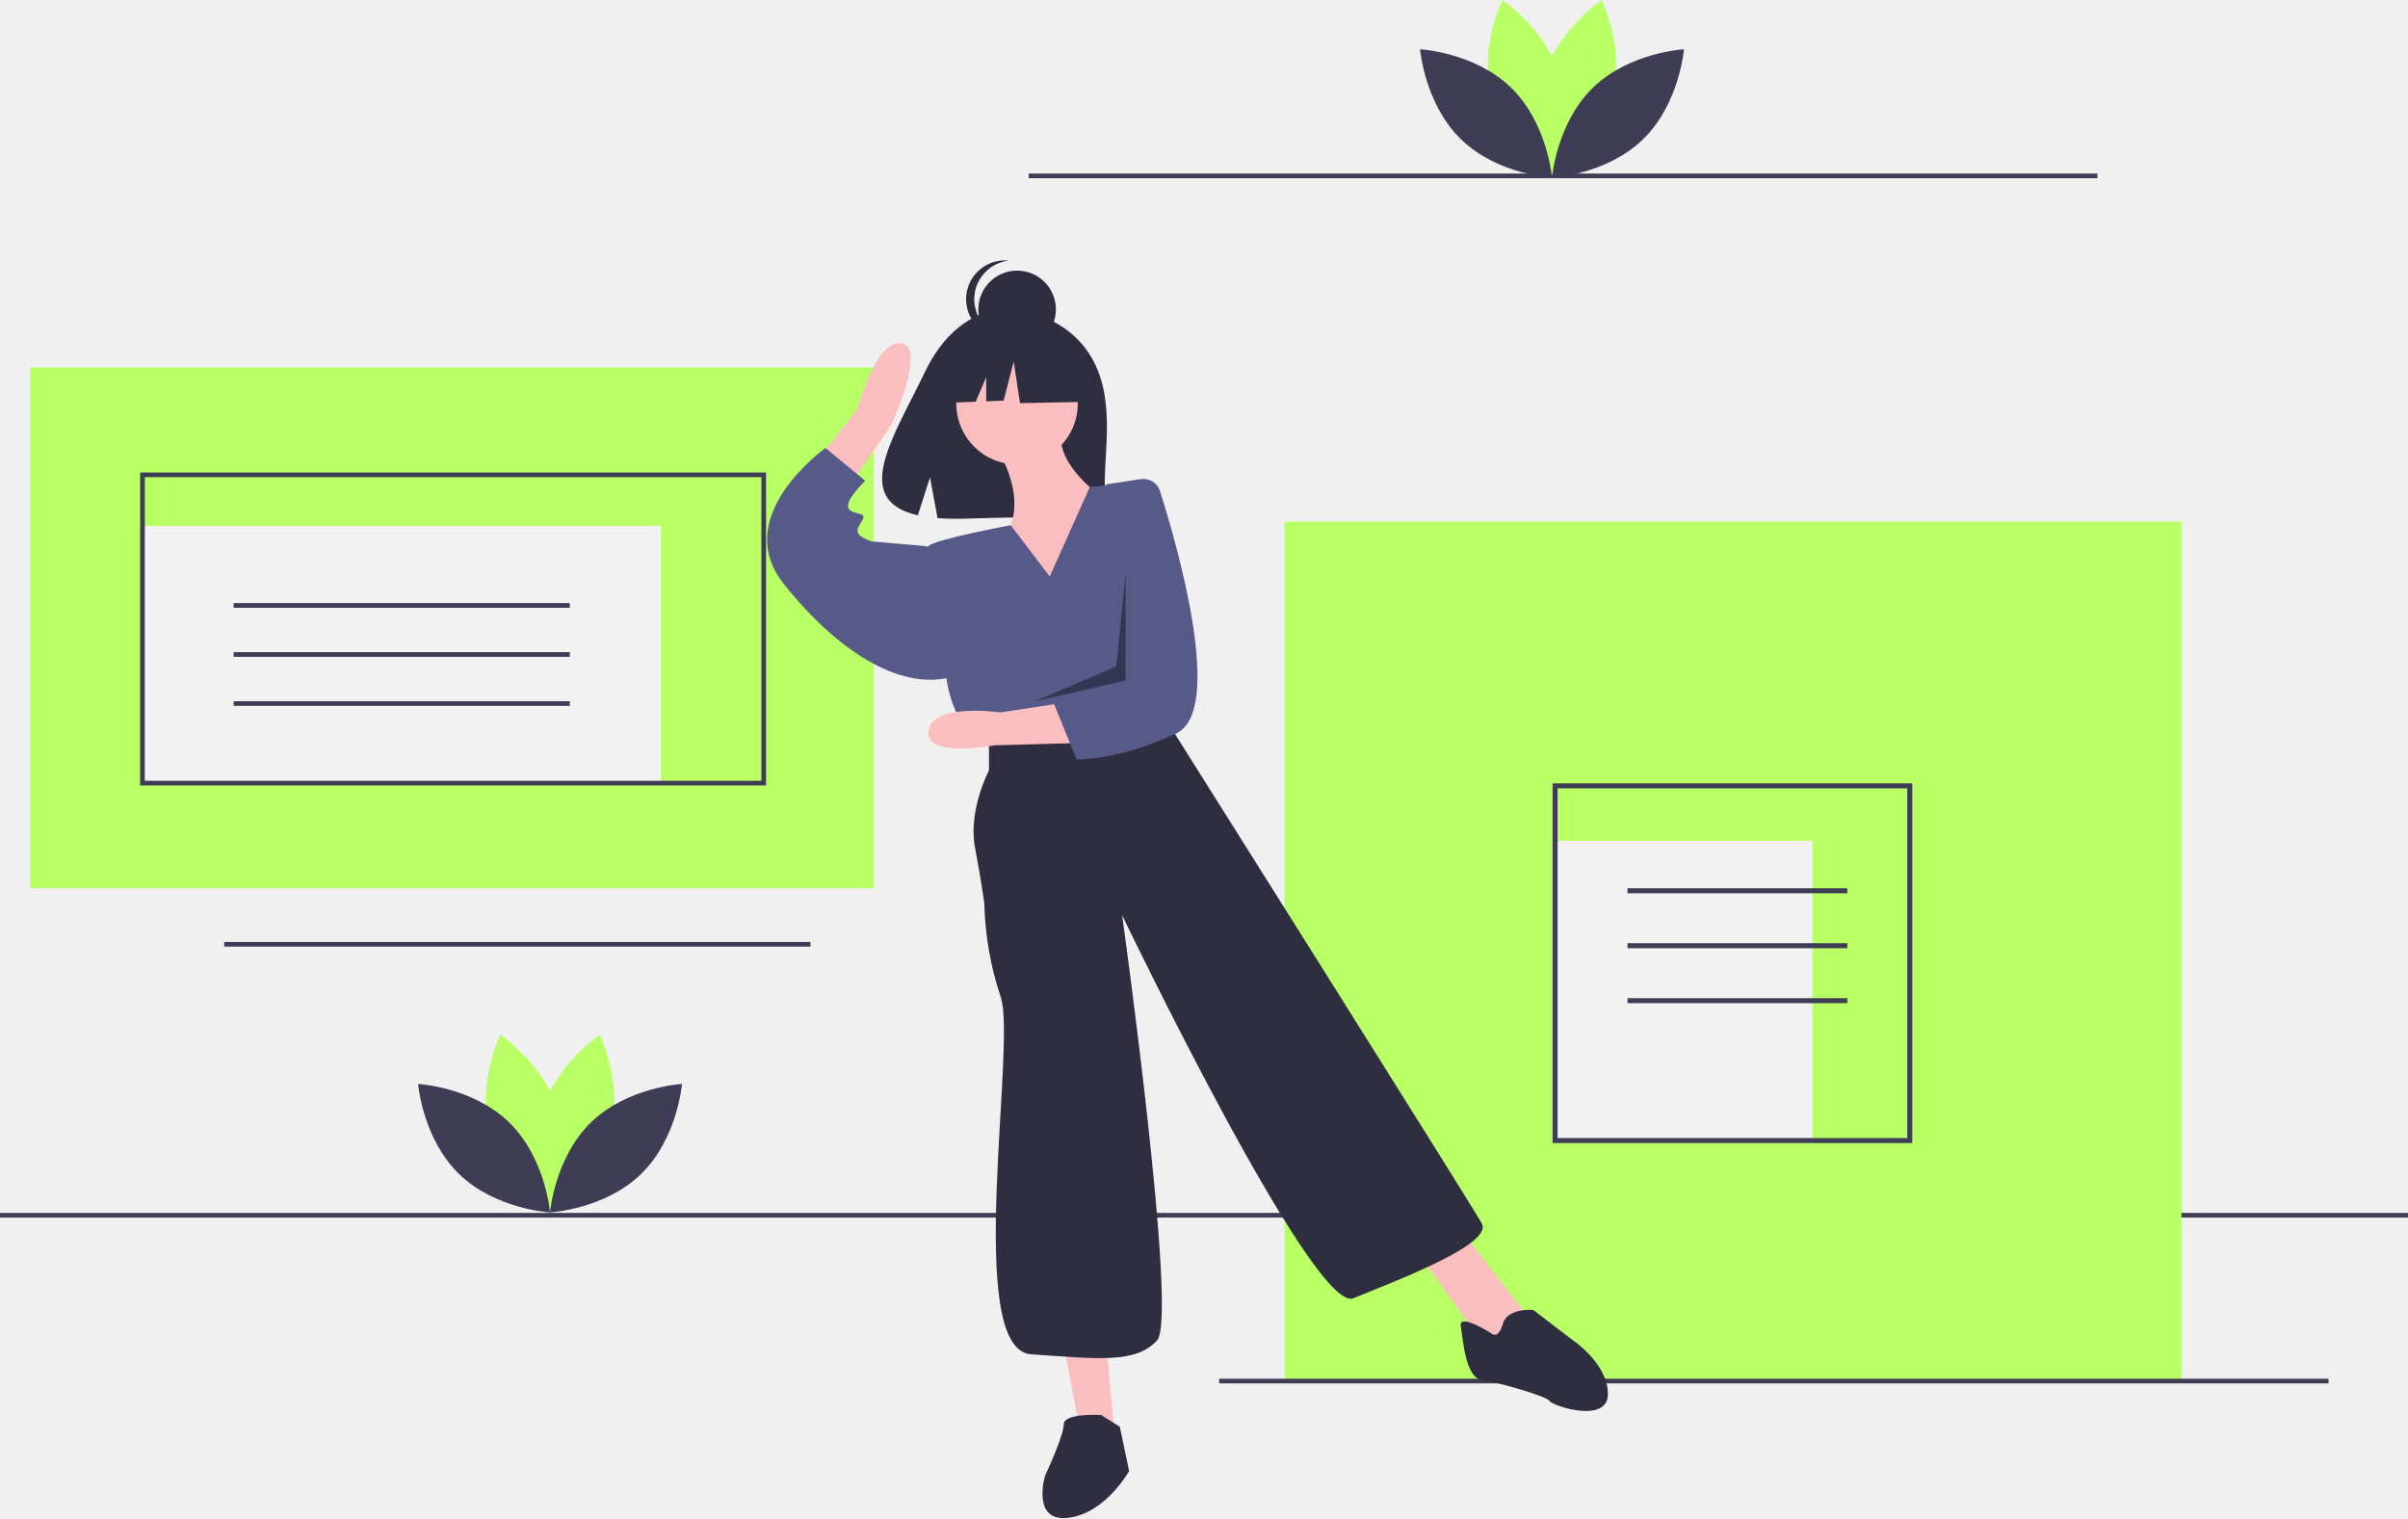
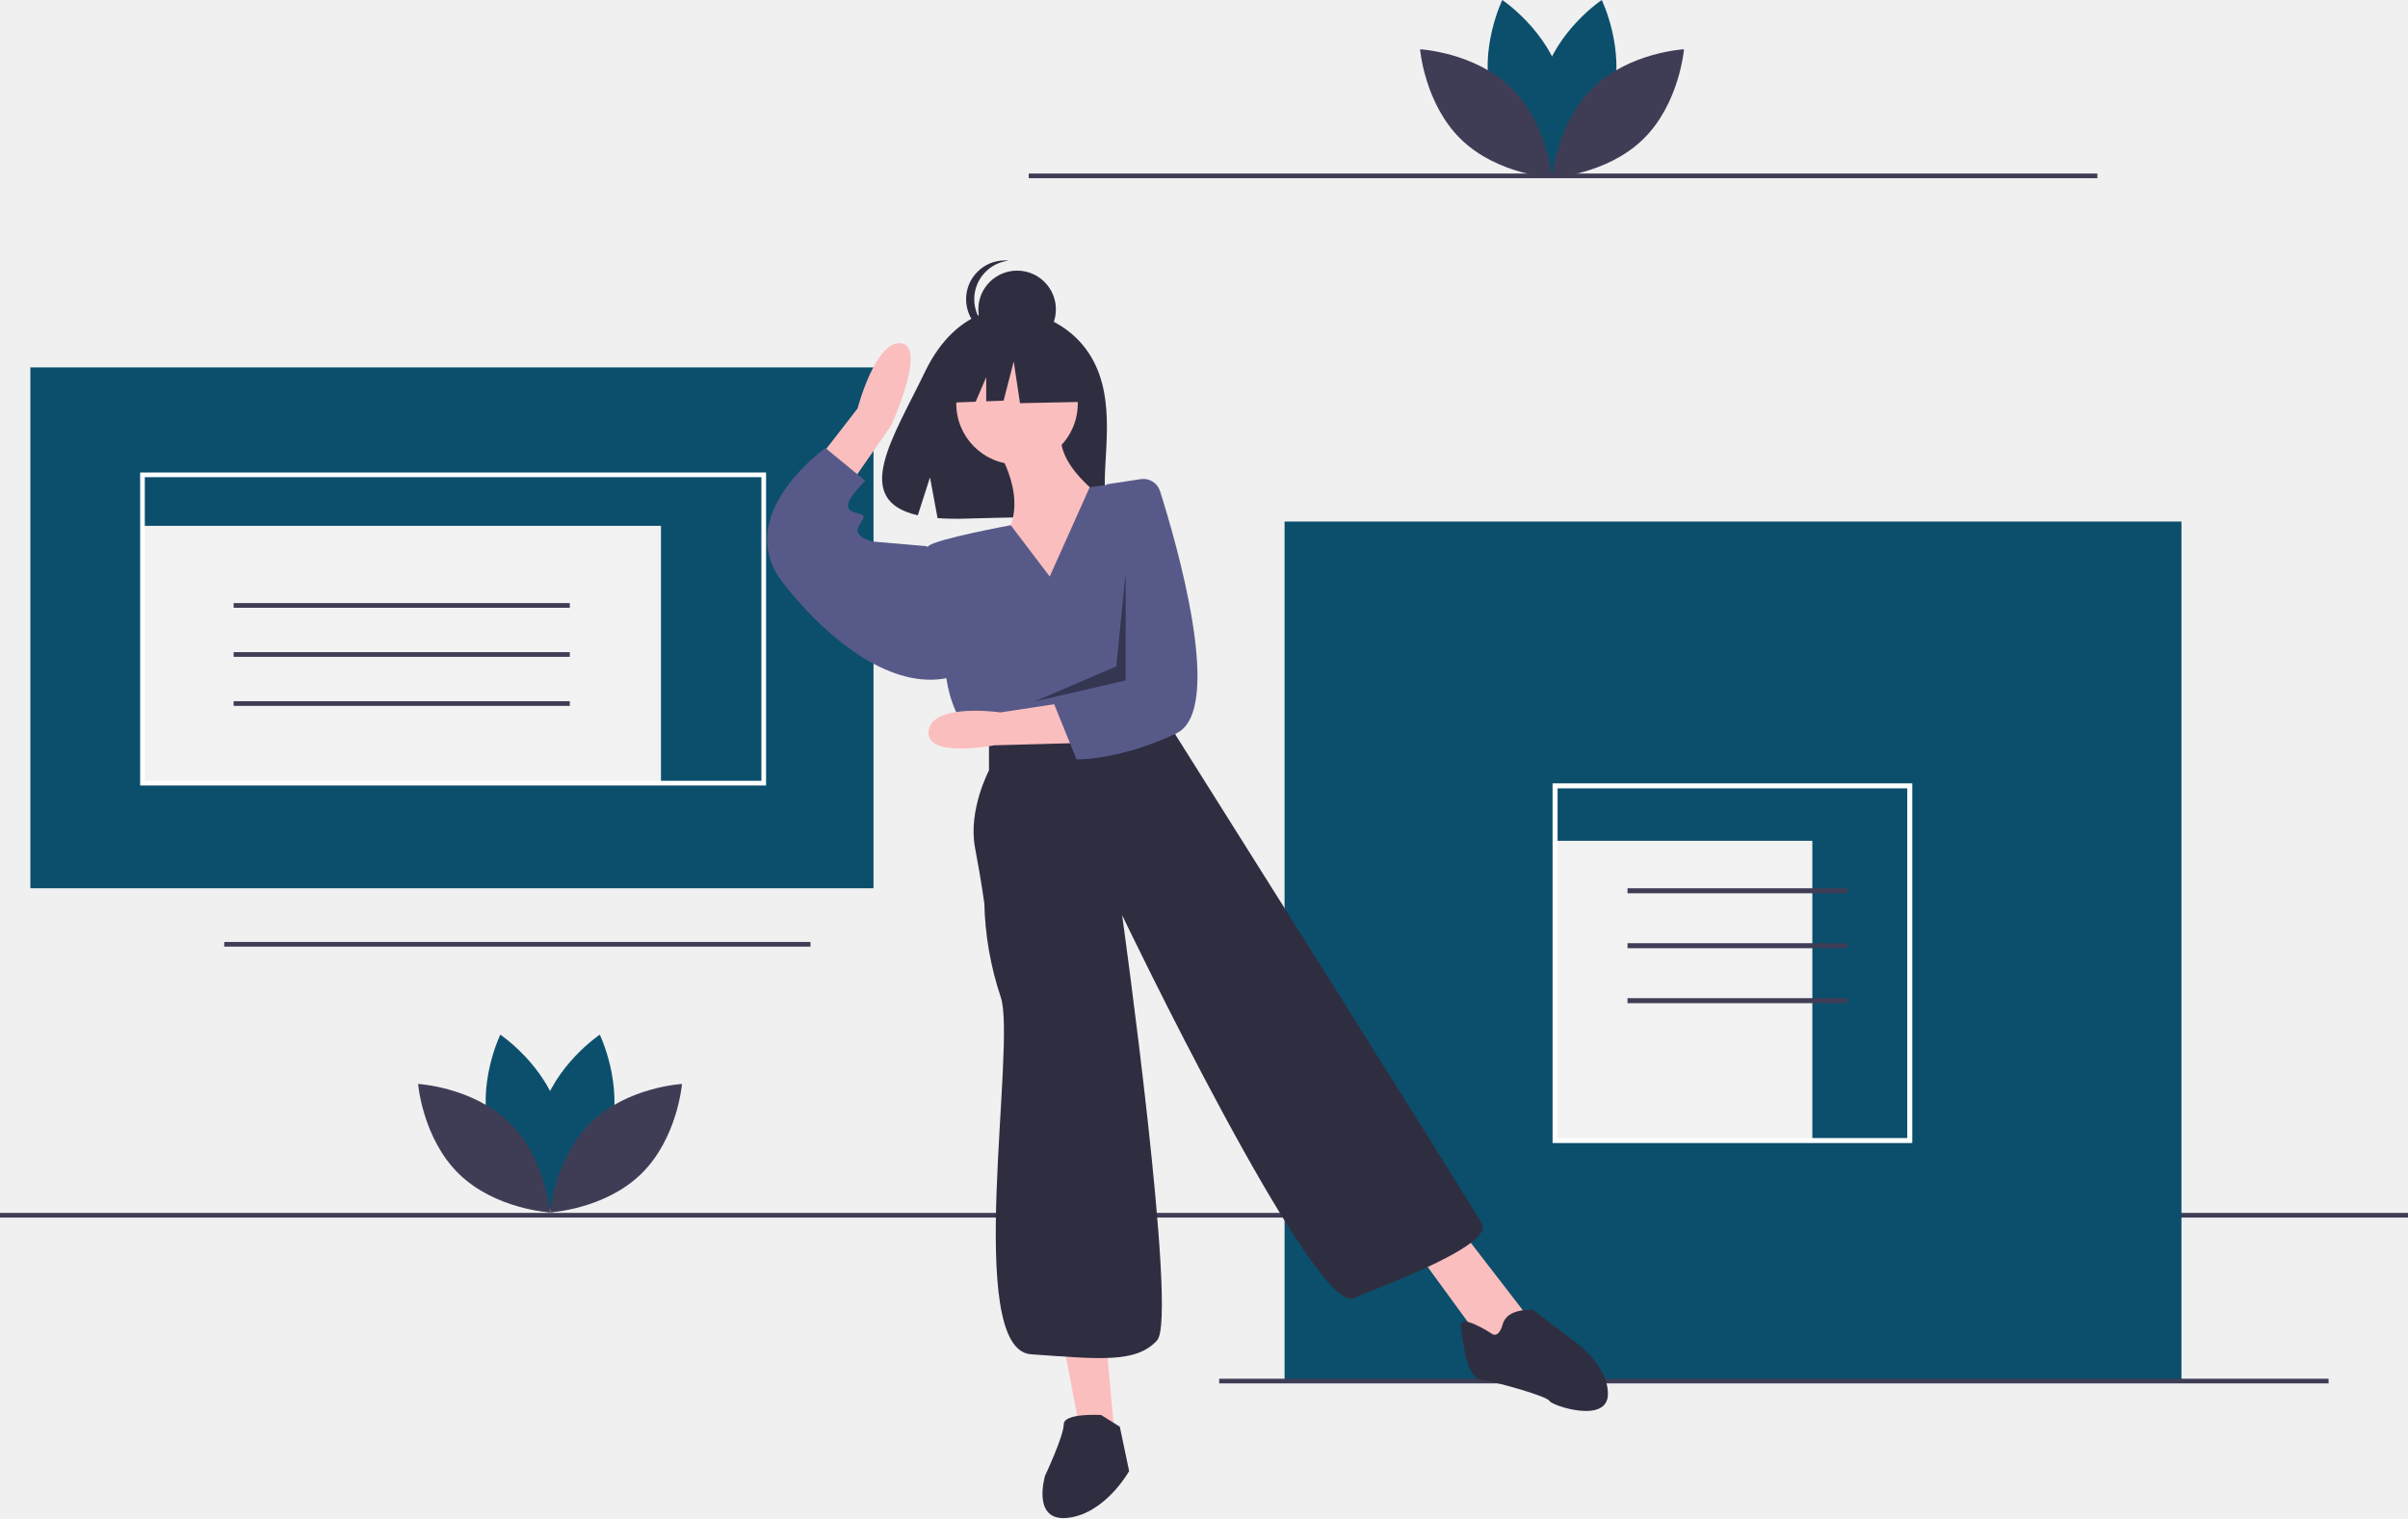
- <svg xmlns="http://www.w3.org/2000/svg" id="a52ce8ac-7708-4c6b-8f08-fc4d288bf8bf" data-name="Layer 1" width="1031" height="649.973" viewBox="0 0 1031 649.973">
-   <rect y="519.299" width="1031" height="2" fill="#3f3d56" />
-   <rect x="550" y="223.299" width="384" height="368" fill="#b9ff66" />
-   <rect x="522" y="590.299" width="475" height="2" fill="#3f3d56" />
-   <rect x="665.817" y="359.988" width="110.153" height="128.333" fill="#f2f2f2" />
-   <path d="M903.247,614.405h-154v-154h154Zm-151.861-2.139H901.109V462.543H751.386Z" transform="translate(-84.5 -125.0135)" fill="#3f3d56" />
-   <rect x="696.831" y="380.308" width="94.111" height="2.139" fill="#3f3d56" />
-   <rect x="696.831" y="403.836" width="94.111" height="2.139" fill="#3f3d56" />
-   <rect x="696.831" y="427.363" width="94.111" height="2.139" fill="#3f3d56" />
-   <rect x="440.454" y="74.299" width="457.546" height="2" fill="#3f3d56" />
-   <rect x="96" y="403.299" width="251" height="2" fill="#3f3d56" />
-   <rect x="13" y="157.299" width="361" height="223" fill="#b9ff66" />
-   <rect x="61" y="225.133" width="222" height="110.165" fill="#f2f2f2" />
-   <path d="M412.5,461.312h-268v-134h268Zm-266-2h264v-130h-264Z" transform="translate(-84.5 -125.0135)" fill="#3f3d56" />
-   <rect x="100.031" y="258.216" width="143.938" height="2" fill="#3f3d56" />
-   <rect x="100.031" y="279.216" width="143.938" height="2" fill="#3f3d56" />
-   <rect x="100.031" y="300.216" width="143.938" height="2" fill="#3f3d56" />
-   <path d="M551.745,277.912C540.138,258.3,517.174,257.386,517.174,257.386s-22.376-2.861-36.731,27.008c-13.379,27.841-31.845,54.722-2.973,61.239l5.215-16.232,3.23,17.44a112.967,112.967,0,0,0,12.353.211c30.92-.998,60.366.292,59.418-10.803C556.426,321.5,562.913,296.783,551.745,277.912Z" transform="translate(-84.5 -125.0135)" fill="#2f2e41" />
-   <path d="M509.945,314.846s15,21,6,38,21,35,21,35l22-48s-26-17-19-33Z" transform="translate(-84.5 -125.0135)" fill="#fbbebe" />
-   <circle cx="435.445" cy="172.832" r="26" fill="#fbbebe" />
-   <path d="M429.966,327.902l21.728-28.034s7.651-29.385,18.731-27.895-4.377,35.24-4.377,35.24l-21.589,31.031Z" transform="translate(-84.5 -125.0135)" fill="#fbbebe" />
-   <polygon points="455.445 575.832 462.445 612.832 477.445 616.832 473.445 572.832 455.445 575.832" fill="#fbbebe" />
-   <polygon points="606.445 535.832 633.445 572.832 644.445 577.832 653.445 562.832 626.445 527.832 606.445 535.832" fill="#fbbebe" />
-   <path d="M533.945,371.846l-16.681-21.959s-32.319,5.959-35.319,8.959,8,58,8,58,2,15,11,23l9,6,74-15,2.782-32.926A86.41,86.41,0,0,0,563.945,331.846l0,0-12.876,1.76Z" transform="translate(-84.5 -125.0135)" fill="#575a89" />
-   <path d="M485.945,360.846l-5-2-23-2s-8-2-6-6,4-5,0-6-5-2-4-5,7-9,7-9l-17-14s-.92.651-2.407,1.855c-8.44,6.834-35.147,31.489-15.593,56.145,23,29,50,46,72,40Z" transform="translate(-84.5 -125.0135)" fill="#575a89" />
-   <path d="M507.945,440.846v14s-9,17-6,33,4,24,4,24a136.533,136.533,0,0,0,7,40c7,20-16,151,13,153s45,4,54-6-15-182-15-182,82,171,99,164,60-23,55-32-131-209-131-209l-4-9Z" transform="translate(-84.5 -125.0135)" fill="#2f2e41" />
-   <path d="M555.945,730.846s-16-1-16,4-8,22-8,22-6,20,10,18,26-20,26-20l-4-19Z" transform="translate(-84.5 -125.0135)" fill="#2f2e41" />
-   <path d="M722.945,695.846s-14-9-13-3,2,22,9,23,28,7,29,9,25,10,25-3-15-23-15-23l-17-13s-11-1-13,6S722.945,695.846,722.945,695.846Z" transform="translate(-84.5 -125.0135)" fill="#2f2e41" />
-   <circle cx="435.485" cy="132.472" r="16.604" fill="#2f2e41" />
-   <path d="M501.633,253.116a16.604,16.604,0,0,1,14.856-16.51,16.772,16.772,0,0,0-1.748-.093,16.604,16.604,0,1,0,0,33.208,16.772,16.772,0,0,0,1.748-.093A16.604,16.604,0,0,1,501.633,253.116Z" transform="translate(-84.5 -125.0135)" fill="#2f2e41" />
-   <polygon points="462.113 151.008 439.426 139.125 408.097 143.986 401.615 172.614 417.751 171.994 422.258 161.476 422.258 171.821 429.703 171.534 434.025 154.789 436.726 172.614 463.193 172.074 462.113 151.008" fill="#2f2e41" />
-   <path d="M545.255,443.163l-34.987.946s-29.854,5.809-28.179-6.241,30.799-7.835,30.799-7.835l31.88-4.863Z" transform="translate(-84.5 -125.0135)" fill="#fbbebe" />
-   <path d="M572.937,330.151a7.467,7.467,0,0,1,8.236,5.128c6.849,21.584,27.951,93.813,6.985,103.723-24.694,11.672-42.714,11.158-42.714,11.158l-9.645-23.748,8.781-8.24,9.374-60.275,4.492-25.55Z" transform="translate(-84.5 -125.0135)" fill="#575a89" />
-   <polygon points="481.945 245.332 477.945 285.332 442.945 300.332 481.945 291.332 481.945 245.332" opacity="0.4" />
-   <path d="M345.867,610.086c-5.685,21.015-25.158,34.031-25.158,34.031s-10.255-21.057-4.57-42.073,25.158-34.031,25.158-34.031S351.552,589.071,345.867,610.086Z" transform="translate(-84.5 -125.0135)" fill="#b9ff66" />
-   <path d="M294.149,610.086c5.685,21.015,25.158,34.031,25.158,34.031s10.255-21.057,4.57-42.073-25.158-34.031-25.158-34.031S288.464,589.071,294.149,610.086Z" transform="translate(-84.5 -125.0135)" fill="#b9ff66" />
-   <path d="M302.502,605.57c15.6,15.186,17.505,38.53,17.505,38.53s-23.387-1.277-38.987-16.463S263.515,589.107,263.515,589.107,286.902,590.384,302.502,605.57Z" transform="translate(-84.5 -125.0135)" fill="#3f3d56" />
-   <path d="M337.513,605.57c-15.6,15.186-17.505,38.53-17.505,38.53s23.387-1.277,38.987-16.463S376.5,589.107,376.5,589.107,353.113,590.384,337.513,605.57Z" transform="translate(-84.5 -125.0135)" fill="#3f3d56" />
-   <path d="M774.867,167.086c-5.685,21.015-25.158,34.031-25.158,34.031s-10.255-21.057-4.57-42.073,25.158-34.031,25.158-34.031S780.552,146.071,774.867,167.086Z" transform="translate(-84.5 -125.0135)" fill="#b9ff66" />
-   <path d="M723.149,167.086c5.685,21.015,25.158,34.031,25.158,34.031s10.255-21.057,4.57-42.073-25.158-34.031-25.158-34.031S717.464,146.071,723.149,167.086Z" transform="translate(-84.5 -125.0135)" fill="#b9ff66" />
-   <path d="M731.502,162.57c15.6,15.186,17.505,38.53,17.505,38.53s-23.387-1.277-38.987-16.463S692.515,146.107,692.515,146.107,715.902,147.384,731.502,162.57Z" transform="translate(-84.5 -125.0135)" fill="#3f3d56" />
-   <path d="M766.513,162.57c-15.6,15.186-17.505,38.53-17.505,38.53s23.387-1.277,38.987-16.463S805.5,146.107,805.5,146.107,782.113,147.384,766.513,162.57Z" transform="translate(-84.5 -125.0135)" fill="#3f3d56" />
+ <svg xmlns="http://www.w3.org/2000/svg" id="a52ce8ac-7708-4c6b-8f08-fc4d288bf8bf" data-name="Layer 1" width="1031" height="649.973" viewBox="0 0 1031 649.973" version="1.1">
+   <defs id="defs89" />
+   <rect y="519.299" width="1031" height="2" fill="#3f3d56" id="rect4" />
+   <rect x="550" y="223.299" width="384" height="368" fill="#b9ff66" id="rect6" style="fill:#0b4f6c;fill-opacity:1" />
+   <rect x="522" y="590.299" width="475" height="2" fill="#3f3d56" id="rect8" />
+   <rect x="665.817" y="359.988" width="110.153" height="128.333" fill="#f2f2f2" id="rect10" />
+   <path d="M903.247,614.405h-154v-154h154Zm-151.861-2.139H901.109V462.543H751.386Z" transform="translate(-84.5 -125.0135)" fill="#3f3d56" id="path12" style="fill:#ffffff;fill-opacity:1" />
+   <rect x="696.831" y="380.308" width="94.111" height="2.139" fill="#3f3d56" id="rect14" />
+   <rect x="696.831" y="403.836" width="94.111" height="2.139" fill="#3f3d56" id="rect16" />
+   <rect x="696.831" y="427.363" width="94.111" height="2.139" fill="#3f3d56" id="rect18" />
+   <rect x="440.454" y="74.299" width="457.546" height="2" fill="#3f3d56" id="rect20" />
+   <rect x="96" y="403.299" width="251" height="2" fill="#3f3d56" id="rect22" />
+   <rect x="13" y="157.299" width="361" height="223" fill="#b9ff66" id="rect24" style="fill:#0b4f6c;fill-opacity:1" />
+   <rect x="61" y="225.133" width="222" height="110.165" fill="#f2f2f2" id="rect26" />
+   <path d="M412.5,461.312h-268v-134h268Zm-266-2h264v-130h-264Z" transform="translate(-84.5 -125.0135)" fill="#3f3d56" id="path28" style="fill:#ffffff;fill-opacity:1" />
+   <rect x="100.031" y="258.216" width="143.938" height="2" fill="#3f3d56" id="rect30" />
+   <rect x="100.031" y="279.216" width="143.938" height="2" fill="#3f3d56" id="rect32" />
+   <rect x="100.031" y="300.216" width="143.938" height="2" fill="#3f3d56" id="rect34" />
+   <path d="M551.745,277.912C540.138,258.3,517.174,257.386,517.174,257.386s-22.376-2.861-36.731,27.008c-13.379,27.841-31.845,54.722-2.973,61.239l5.215-16.232,3.23,17.44a112.967,112.967,0,0,0,12.353.211c30.92-.998,60.366.292,59.418-10.803C556.426,321.5,562.913,296.783,551.745,277.912Z" transform="translate(-84.5 -125.0135)" fill="#2f2e41" id="path36" />
+   <path d="M509.945,314.846s15,21,6,38,21,35,21,35l22-48s-26-17-19-33Z" transform="translate(-84.5 -125.0135)" fill="#fbbebe" id="path38" />
+   <circle cx="435.445" cy="172.832" r="26" fill="#fbbebe" id="circle40" />
+   <path d="M429.966,327.902l21.728-28.034s7.651-29.385,18.731-27.895-4.377,35.24-4.377,35.24l-21.589,31.031Z" transform="translate(-84.5 -125.0135)" fill="#fbbebe" id="path42" />
+   <polygon points="455.445 575.832 462.445 612.832 477.445 616.832 473.445 572.832 455.445 575.832" fill="#fbbebe" id="polygon44" />
+   <polygon points="606.445 535.832 633.445 572.832 644.445 577.832 653.445 562.832 626.445 527.832 606.445 535.832" fill="#fbbebe" id="polygon46" />
+   <path d="M533.945,371.846l-16.681-21.959s-32.319,5.959-35.319,8.959,8,58,8,58,2,15,11,23l9,6,74-15,2.782-32.926A86.41,86.41,0,0,0,563.945,331.846l0,0-12.876,1.76Z" transform="translate(-84.5 -125.0135)" fill="#575a89" id="path48" />
+   <path d="M485.945,360.846l-5-2-23-2s-8-2-6-6,4-5,0-6-5-2-4-5,7-9,7-9l-17-14s-.92.651-2.407,1.855c-8.44,6.834-35.147,31.489-15.593,56.145,23,29,50,46,72,40Z" transform="translate(-84.5 -125.0135)" fill="#575a89" id="path50" />
+   <path d="M507.945,440.846v14s-9,17-6,33,4,24,4,24a136.533,136.533,0,0,0,7,40c7,20-16,151,13,153s45,4,54-6-15-182-15-182,82,171,99,164,60-23,55-32-131-209-131-209l-4-9Z" transform="translate(-84.5 -125.0135)" fill="#2f2e41" id="path52" />
+   <path d="M555.945,730.846s-16-1-16,4-8,22-8,22-6,20,10,18,26-20,26-20l-4-19Z" transform="translate(-84.5 -125.0135)" fill="#2f2e41" id="path54" />
+   <path d="M722.945,695.846s-14-9-13-3,2,22,9,23,28,7,29,9,25,10,25-3-15-23-15-23l-17-13s-11-1-13,6S722.945,695.846,722.945,695.846Z" transform="translate(-84.5 -125.0135)" fill="#2f2e41" id="path56" />
+   <circle cx="435.485" cy="132.472" r="16.604" fill="#2f2e41" id="circle58" />
+   <path d="M501.633,253.116a16.604,16.604,0,0,1,14.856-16.51,16.772,16.772,0,0,0-1.748-.093,16.604,16.604,0,1,0,0,33.208,16.772,16.772,0,0,0,1.748-.093A16.604,16.604,0,0,1,501.633,253.116Z" transform="translate(-84.5 -125.0135)" fill="#2f2e41" id="path60" />
+   <polygon points="462.113 151.008 439.426 139.125 408.097 143.986 401.615 172.614 417.751 171.994 422.258 161.476 422.258 171.821 429.703 171.534 434.025 154.789 436.726 172.614 463.193 172.074 462.113 151.008" fill="#2f2e41" id="polygon62" />
+   <path d="M545.255,443.163l-34.987.946s-29.854,5.809-28.179-6.241,30.799-7.835,30.799-7.835l31.88-4.863Z" transform="translate(-84.5 -125.0135)" fill="#fbbebe" id="path64" />
+   <path d="M572.937,330.151a7.467,7.467,0,0,1,8.236,5.128c6.849,21.584,27.951,93.813,6.985,103.723-24.694,11.672-42.714,11.158-42.714,11.158l-9.645-23.748,8.781-8.24,9.374-60.275,4.492-25.55Z" transform="translate(-84.5 -125.0135)" fill="#575a89" id="path66" />
+   <polygon points="481.945 245.332 477.945 285.332 442.945 300.332 481.945 291.332 481.945 245.332" opacity="0.4" id="polygon68" />
+   <path d="M345.867,610.086c-5.685,21.015-25.158,34.031-25.158,34.031s-10.255-21.057-4.57-42.073,25.158-34.031,25.158-34.031S351.552,589.071,345.867,610.086Z" transform="translate(-84.5 -125.0135)" fill="#b9ff66" id="path70" style="fill:#0b4f6c;fill-opacity:1" />
+   <path d="M294.149,610.086c5.685,21.015,25.158,34.031,25.158,34.031s10.255-21.057,4.57-42.073-25.158-34.031-25.158-34.031S288.464,589.071,294.149,610.086Z" transform="translate(-84.5 -125.0135)" fill="#b9ff66" id="path72" style="fill:#0b4f6c;fill-opacity:1" />
+   <path d="M302.502,605.57c15.6,15.186,17.505,38.53,17.505,38.53s-23.387-1.277-38.987-16.463S263.515,589.107,263.515,589.107,286.902,590.384,302.502,605.57Z" transform="translate(-84.5 -125.0135)" fill="#3f3d56" id="path74" />
+   <path d="M337.513,605.57c-15.6,15.186-17.505,38.53-17.505,38.53s23.387-1.277,38.987-16.463S376.5,589.107,376.5,589.107,353.113,590.384,337.513,605.57Z" transform="translate(-84.5 -125.0135)" fill="#3f3d56" id="path76" />
+   <path d="M774.867,167.086c-5.685,21.015-25.158,34.031-25.158,34.031s-10.255-21.057-4.57-42.073,25.158-34.031,25.158-34.031S780.552,146.071,774.867,167.086Z" transform="translate(-84.5 -125.0135)" fill="#b9ff66" id="path78" style="fill:#0b4f6c;fill-opacity:1" />
+   <path d="M723.149,167.086c5.685,21.015,25.158,34.031,25.158,34.031s10.255-21.057,4.57-42.073-25.158-34.031-25.158-34.031S717.464,146.071,723.149,167.086Z" transform="translate(-84.5 -125.0135)" fill="#b9ff66" id="path80" style="fill:#0b4f6c;fill-opacity:1" />
+   <path d="M731.502,162.57c15.6,15.186,17.505,38.53,17.505,38.53s-23.387-1.277-38.987-16.463S692.515,146.107,692.515,146.107,715.902,147.384,731.502,162.57Z" transform="translate(-84.5 -125.0135)" fill="#3f3d56" id="path82" />
+   <path d="M766.513,162.57c-15.6,15.186-17.505,38.53-17.505,38.53s23.387-1.277,38.987-16.463S805.5,146.107,805.5,146.107,782.113,147.384,766.513,162.57Z" transform="translate(-84.5 -125.0135)" fill="#3f3d56" id="path84" />
</svg>
